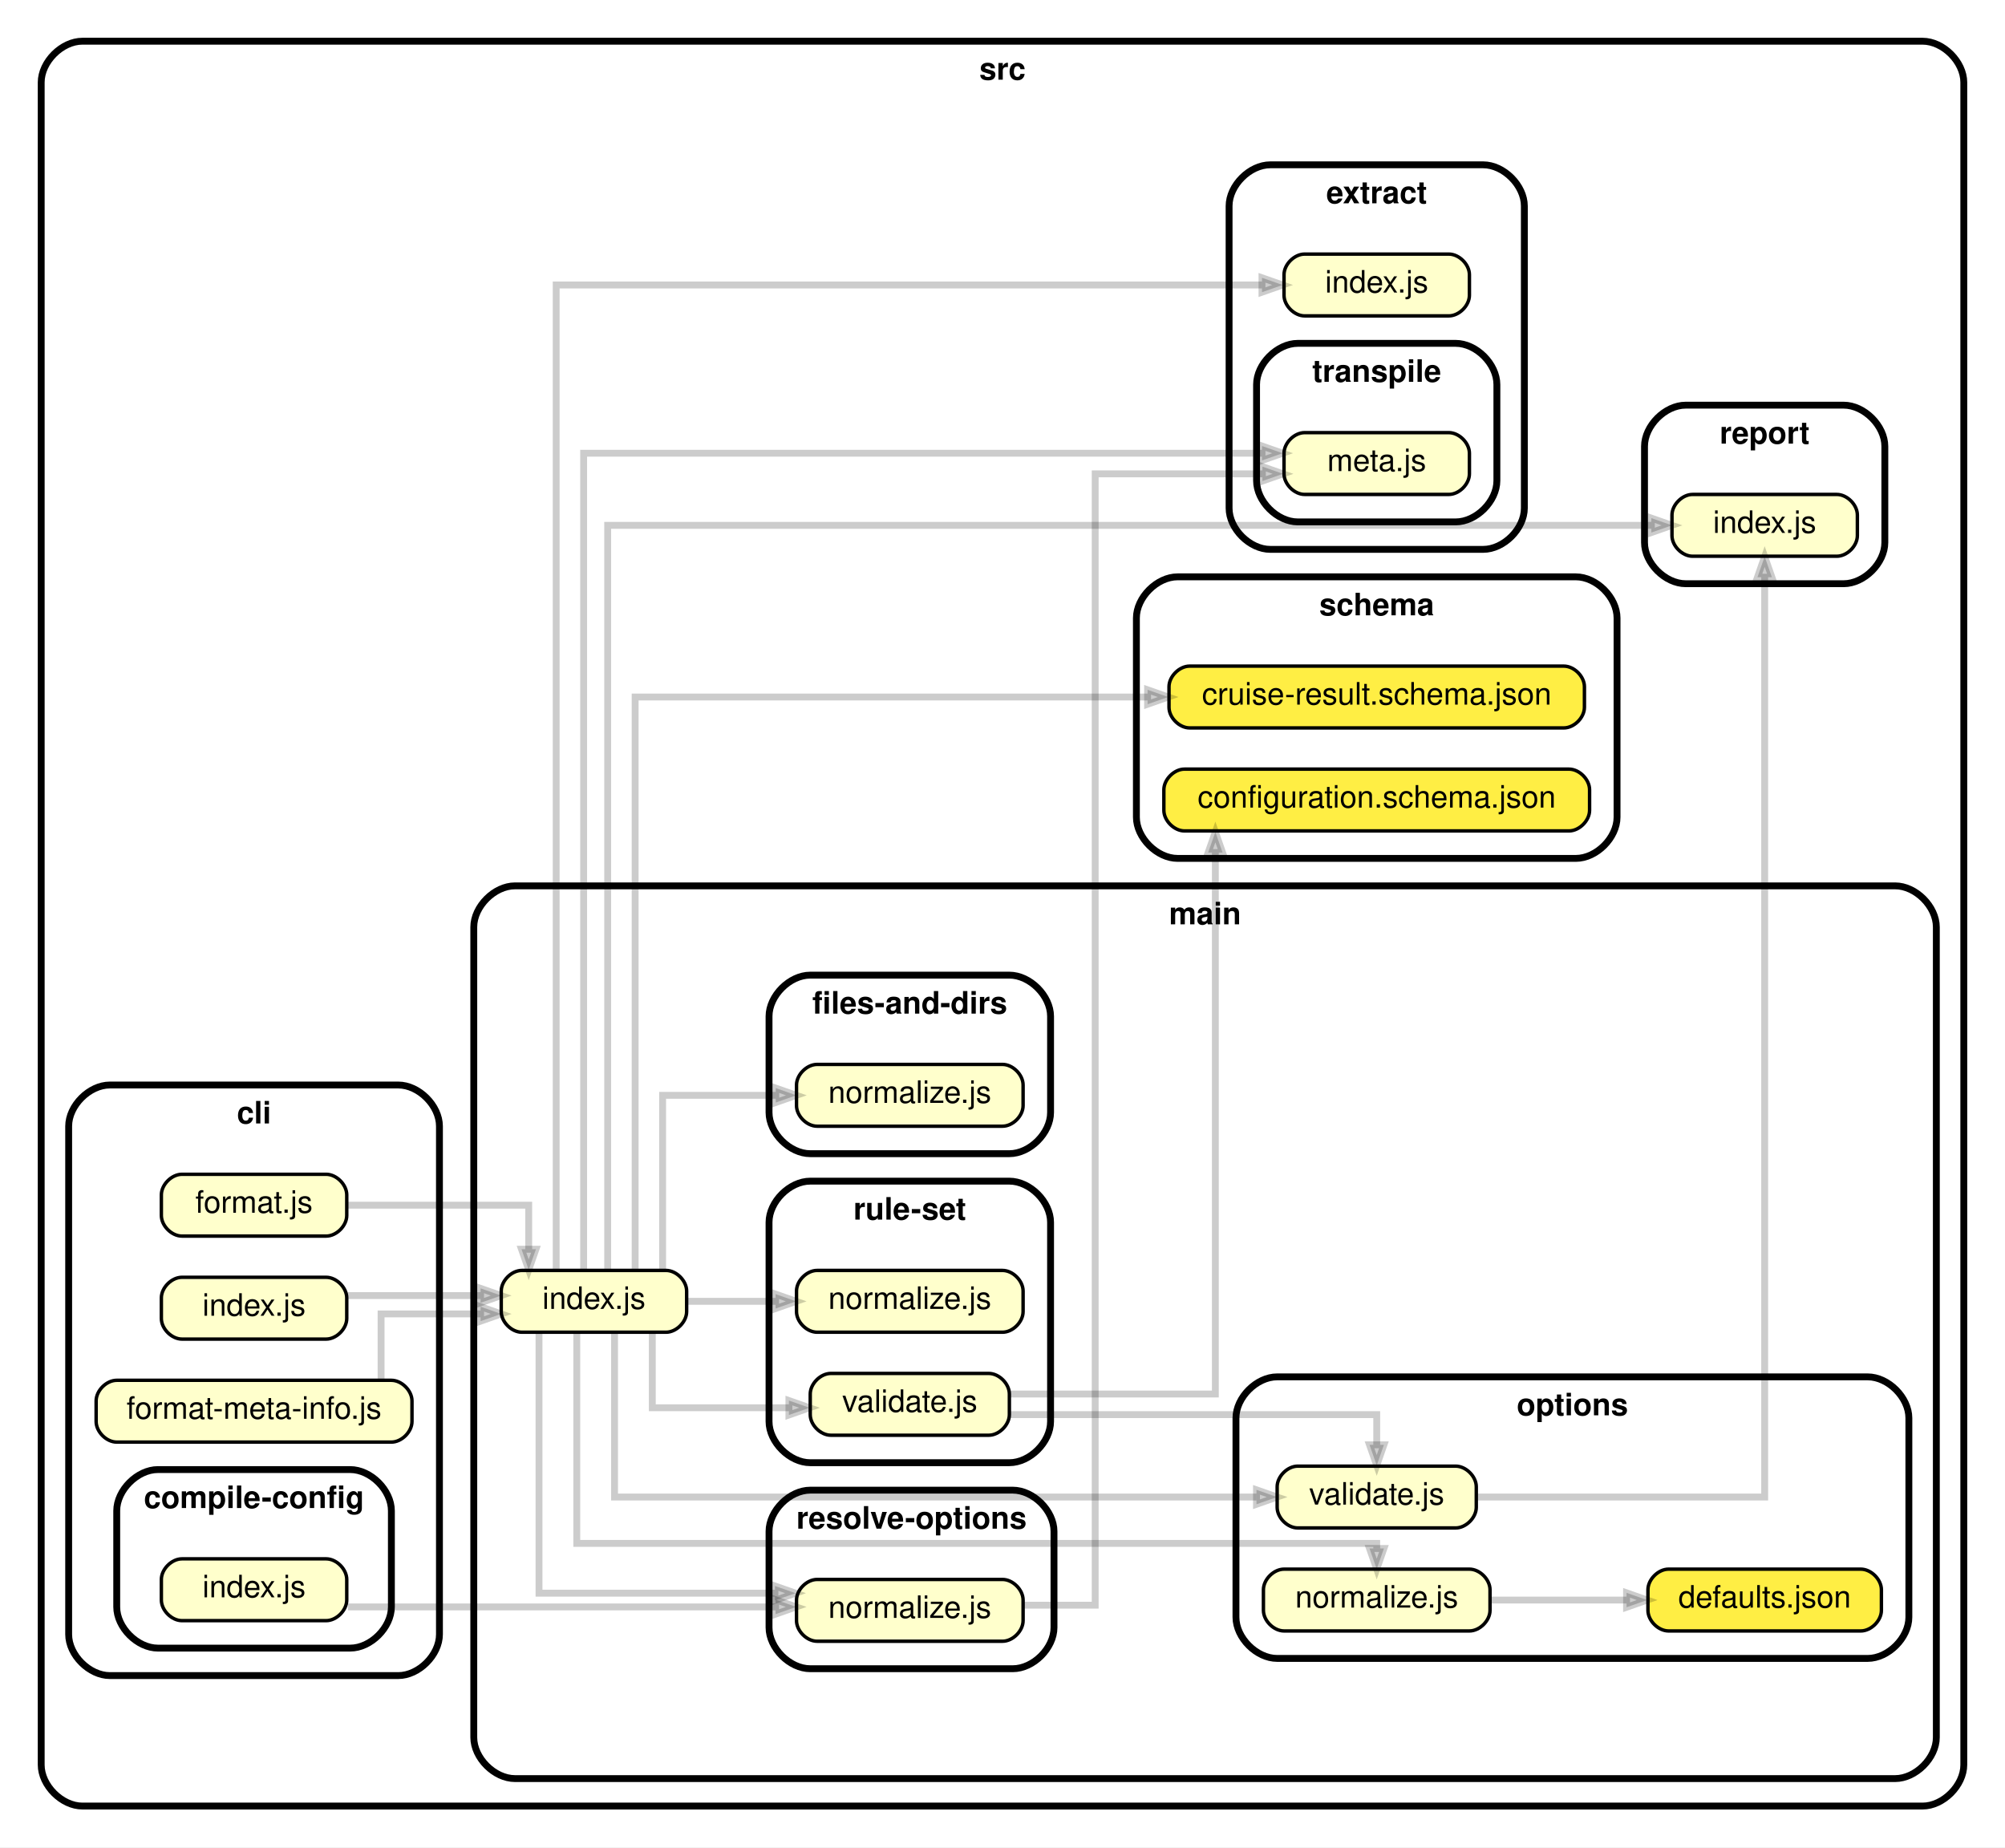
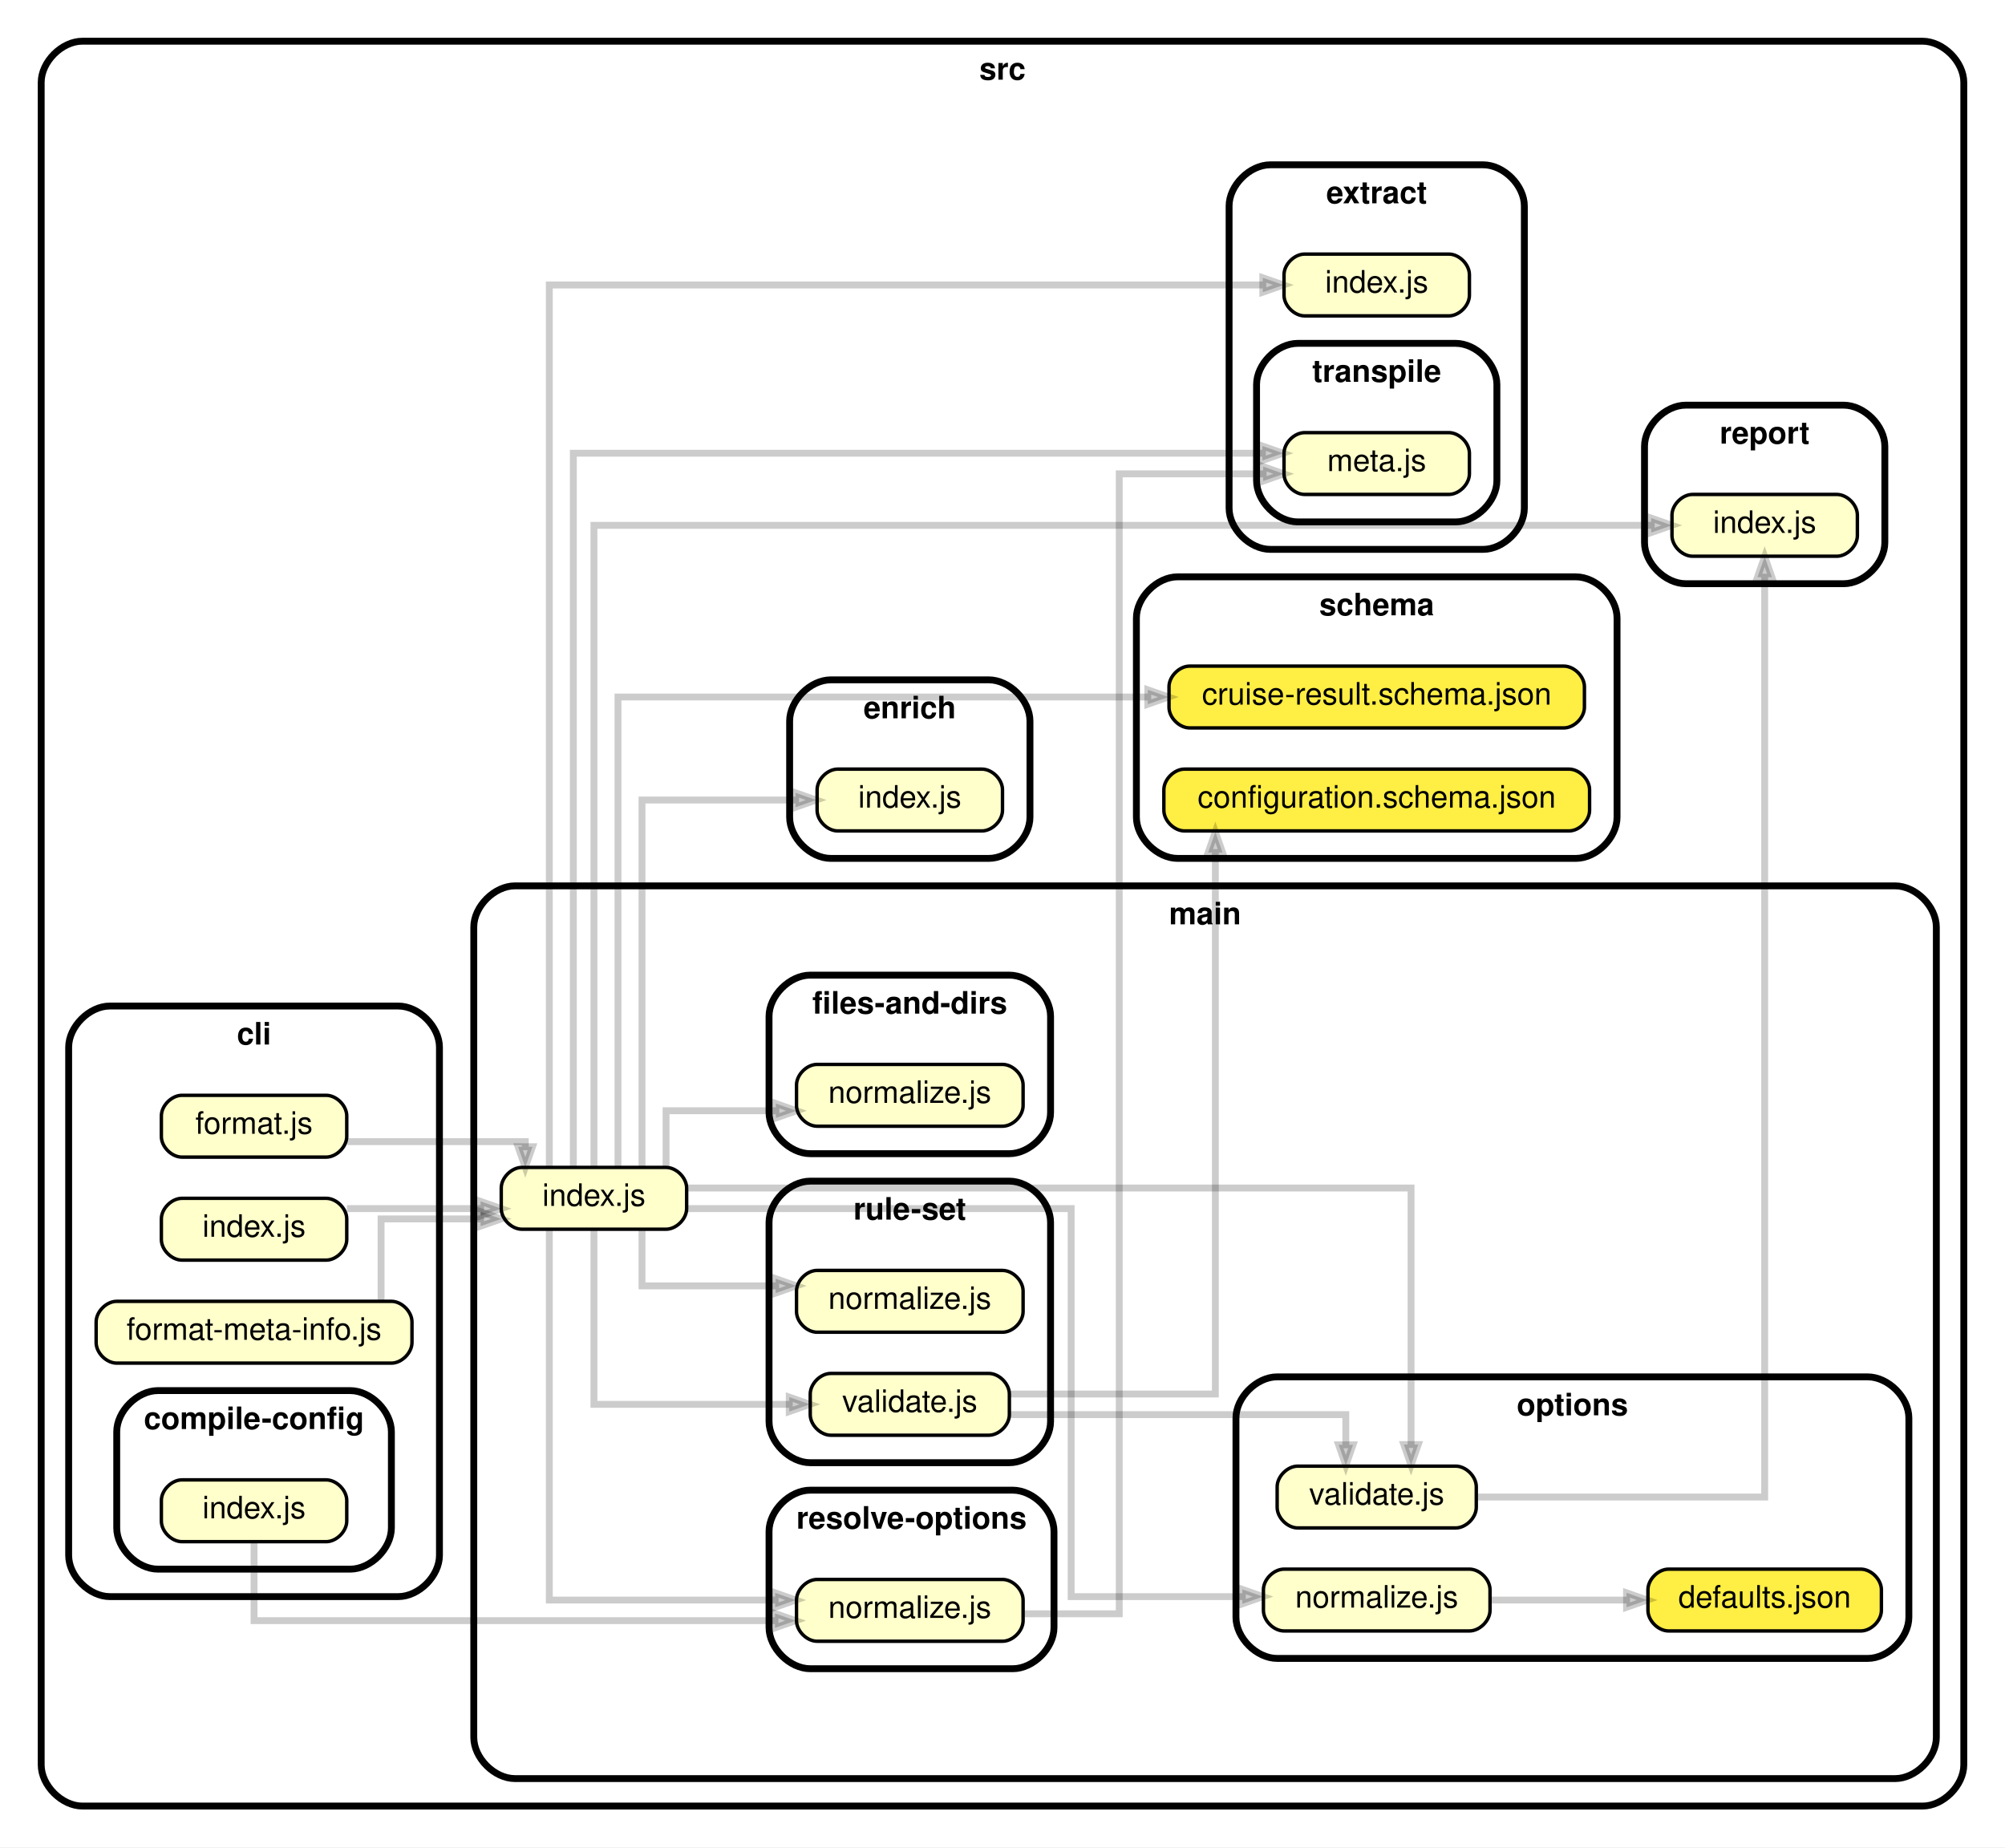
<svg xmlns="http://www.w3.org/2000/svg" xmlns:xlink="http://www.w3.org/1999/xlink" width="584pt" height="538pt" viewBox="0.00 0.00 584.00 538.00">
  <g id="graph0" class="graph" transform="scale(1 1) rotate(0) translate(4 534)">
    <polygon fill="white" stroke="transparent" points="-4,4 -4,-534 580,-534 580,4 -4,4" />
    <g id="clust1" class="cluster">
      <path fill="#ffffff" stroke="black" stroke-width="2" d="M20,-8C20,-8 556,-8 556,-8 562,-8 568,-14 568,-20 568,-20 568,-510 568,-510 568,-516 562,-522 556,-522 556,-522 20,-522 20,-522 14,-522 8,-516 8,-510 8,-510 8,-20 8,-20 8,-14 14,-8 20,-8" />
      <text text-anchor="middle" x="288" y="-510.8" font-family="Helvetica,sans-Serif" font-weight="bold" font-size="9.00">src</text>
    </g>
    <g id="clust2" class="cluster">
-       <path fill="#ffffff" stroke="black" stroke-width="2" d="M28,-46C28,-46 112,-46 112,-46 118,-46 124,-52 124,-58 124,-58 124,-206 124,-206 124,-212 118,-218 112,-218 112,-218 28,-218 28,-218 22,-218 16,-212 16,-206 16,-206 16,-58 16,-58 16,-52 22,-46 28,-46" />
-       <text text-anchor="middle" x="70" y="-206.8" font-family="Helvetica,sans-Serif" font-weight="bold" font-size="9.00">cli</text>
+       <path fill="#ffffff" stroke="black" stroke-width="2" d="M28,-69C28,-69 112,-69 112,-69 118,-69 124,-75 124,-81 124,-81 124,-229 124,-229 124,-235 118,-241 112,-241 112,-241 28,-241 28,-241 22,-241 16,-235 16,-229 16,-229 16,-81 16,-81 16,-75 22,-69 28,-69" />
+       <text text-anchor="middle" x="70" y="-229.8" font-family="Helvetica,sans-Serif" font-weight="bold" font-size="9.00">cli</text>
    </g>
    <g id="clust3" class="cluster">
-       <path fill="#ffffff" stroke="black" stroke-width="2" d="M42,-54C42,-54 98,-54 98,-54 104,-54 110,-60 110,-66 110,-66 110,-94 110,-94 110,-100 104,-106 98,-106 98,-106 42,-106 42,-106 36,-106 30,-100 30,-94 30,-94 30,-66 30,-66 30,-60 36,-54 42,-54" />
-       <text text-anchor="middle" x="70" y="-94.8" font-family="Helvetica,sans-Serif" font-weight="bold" font-size="9.00">compile-config</text>
+       <path fill="#ffffff" stroke="black" stroke-width="2" d="M42,-77C42,-77 98,-77 98,-77 104,-77 110,-83 110,-89 110,-89 110,-117 110,-117 110,-123 104,-129 98,-129 98,-129 42,-129 42,-129 36,-129 30,-123 30,-117 30,-117 30,-89 30,-89 30,-83 36,-77 42,-77" />
+       <text text-anchor="middle" x="70" y="-117.8" font-family="Helvetica,sans-Serif" font-weight="bold" font-size="9.00">compile-config</text>
    </g>
    <g id="clust4" class="cluster">
+       <path fill="#ffffff" stroke="black" stroke-width="2" d="M238,-284C238,-284 284,-284 284,-284 290,-284 296,-290 296,-296 296,-296 296,-324 296,-324 296,-330 290,-336 284,-336 284,-336 238,-336 238,-336 232,-336 226,-330 226,-324 226,-324 226,-296 226,-296 226,-290 232,-284 238,-284" />
+       <text text-anchor="middle" x="261" y="-324.8" font-family="Helvetica,sans-Serif" font-weight="bold" font-size="9.00">enrich</text>
+     </g>
+     <g id="clust5" class="cluster">
      <path fill="#ffffff" stroke="black" stroke-width="2" d="M366,-374C366,-374 428,-374 428,-374 434,-374 440,-380 440,-386 440,-386 440,-474 440,-474 440,-480 434,-486 428,-486 428,-486 366,-486 366,-486 360,-486 354,-480 354,-474 354,-474 354,-386 354,-386 354,-380 360,-374 366,-374" />
      <text text-anchor="middle" x="397" y="-474.8" font-family="Helvetica,sans-Serif" font-weight="bold" font-size="9.00">extract</text>
    </g>
-     <g id="clust5" class="cluster">
+     <g id="clust6" class="cluster">
      <path fill="#ffffff" stroke="black" stroke-width="2" d="M374,-382C374,-382 420,-382 420,-382 426,-382 432,-388 432,-394 432,-394 432,-422 432,-422 432,-428 426,-434 420,-434 420,-434 374,-434 374,-434 368,-434 362,-428 362,-422 362,-422 362,-394 362,-394 362,-388 368,-382 374,-382" />
      <text text-anchor="middle" x="397" y="-422.8" font-family="Helvetica,sans-Serif" font-weight="bold" font-size="9.00">transpile</text>
    </g>
-     <g id="clust6" class="cluster">
+     <g id="clust7" class="cluster">
      <path fill="#ffffff" stroke="black" stroke-width="2" d="M146,-16C146,-16 548,-16 548,-16 554,-16 560,-22 560,-28 560,-28 560,-264 560,-264 560,-270 554,-276 548,-276 548,-276 146,-276 146,-276 140,-276 134,-270 134,-264 134,-264 134,-28 134,-28 134,-22 140,-16 146,-16" />
      <text text-anchor="middle" x="347" y="-264.8" font-family="Helvetica,sans-Serif" font-weight="bold" font-size="9.00">main</text>
    </g>
-     <g id="clust7" class="cluster">
+     <g id="clust8" class="cluster">
      <path fill="#ffffff" stroke="black" stroke-width="2" d="M232,-198C232,-198 290,-198 290,-198 296,-198 302,-204 302,-210 302,-210 302,-238 302,-238 302,-244 296,-250 290,-250 290,-250 232,-250 232,-250 226,-250 220,-244 220,-238 220,-238 220,-210 220,-210 220,-204 226,-198 232,-198" />
      <text text-anchor="middle" x="261" y="-238.8" font-family="Helvetica,sans-Serif" font-weight="bold" font-size="9.00">files-and-dirs</text>
    </g>
-     <g id="clust8" class="cluster">
+     <g id="clust9" class="cluster">
      <path fill="#ffffff" stroke="black" stroke-width="2" d="M368,-51C368,-51 540,-51 540,-51 546,-51 552,-57 552,-63 552,-63 552,-121 552,-121 552,-127 546,-133 540,-133 540,-133 368,-133 368,-133 362,-133 356,-127 356,-121 356,-121 356,-63 356,-63 356,-57 362,-51 368,-51" />
      <text text-anchor="middle" x="454" y="-121.8" font-family="Helvetica,sans-Serif" font-weight="bold" font-size="9.00">options</text>
    </g>
-     <g id="clust9" class="cluster">
+     <g id="clust10" class="cluster">
      <path fill="#ffffff" stroke="black" stroke-width="2" d="M232,-48C232,-48 291,-48 291,-48 297,-48 303,-54 303,-60 303,-60 303,-88 303,-88 303,-94 297,-100 291,-100 291,-100 232,-100 232,-100 226,-100 220,-94 220,-88 220,-88 220,-60 220,-60 220,-54 226,-48 232,-48" />
      <text text-anchor="middle" x="261.5" y="-88.8" font-family="Helvetica,sans-Serif" font-weight="bold" font-size="9.00">resolve-options</text>
    </g>
-     <g id="clust10" class="cluster">
+     <g id="clust11" class="cluster">
      <path fill="#ffffff" stroke="black" stroke-width="2" d="M232,-108C232,-108 290,-108 290,-108 296,-108 302,-114 302,-120 302,-120 302,-178 302,-178 302,-184 296,-190 290,-190 290,-190 232,-190 232,-190 226,-190 220,-184 220,-178 220,-178 220,-120 220,-120 220,-114 226,-108 232,-108" />
      <text text-anchor="middle" x="261" y="-178.8" font-family="Helvetica,sans-Serif" font-weight="bold" font-size="9.00">rule-set</text>
    </g>
-     <g id="clust11" class="cluster">
+     <g id="clust12" class="cluster">
      <path fill="#ffffff" stroke="black" stroke-width="2" d="M487,-364C487,-364 533,-364 533,-364 539,-364 545,-370 545,-376 545,-376 545,-404 545,-404 545,-410 539,-416 533,-416 533,-416 487,-416 487,-416 481,-416 475,-410 475,-404 475,-404 475,-376 475,-376 475,-370 481,-364 487,-364" />
      <text text-anchor="middle" x="510" y="-404.8" font-family="Helvetica,sans-Serif" font-weight="bold" font-size="9.00">report</text>
    </g>
-     <g id="clust12" class="cluster">
+     <g id="clust13" class="cluster">
      <path fill="#ffffff" stroke="black" stroke-width="2" d="M339,-284C339,-284 455,-284 455,-284 461,-284 467,-290 467,-296 467,-296 467,-354 467,-354 467,-360 461,-366 455,-366 455,-366 339,-366 339,-366 333,-366 327,-360 327,-354 327,-354 327,-296 327,-296 327,-290 333,-284 339,-284" />
      <text text-anchor="middle" x="397" y="-354.8" font-family="Helvetica,sans-Serif" font-weight="bold" font-size="9.00">schema</text>
    </g>
    <g id="node1" class="node">
      <g id="a_node1">
        <a xlink:href="src/cli/compile-config/index.js" xlink:title="index.js">
-           <path fill="#ffffcc" stroke="black" d="M91,-80C91,-80 49,-80 49,-80 46,-80 43,-77 43,-74 43,-74 43,-68 43,-68 43,-65 46,-62 49,-62 49,-62 91,-62 91,-62 94,-62 97,-65 97,-68 97,-68 97,-74 97,-74 97,-77 94,-80 91,-80" />
-           <text text-anchor="middle" x="70" y="-68.8" font-family="Helvetica,sans-Serif" font-size="9.00">index.js</text>
+           <path fill="#ffffcc" stroke="black" d="M91,-103C91,-103 49,-103 49,-103 46,-103 43,-100 43,-97 43,-97 43,-91 43,-91 43,-88 46,-85 49,-85 49,-85 91,-85 91,-85 94,-85 97,-88 97,-91 97,-91 97,-97 97,-97 97,-100 94,-103 91,-103" />
+           <text text-anchor="middle" x="70" y="-91.8" font-family="Helvetica,sans-Serif" font-size="9.00">index.js</text>
        </a>
      </g>
    </g>
    <g id="node2" class="node">
      <g id="a_node2">
        <a xlink:href="src/main/resolve-options/normalize.js" xlink:title="normalize.js">
          <path fill="#ffffcc" stroke="black" d="M288,-74C288,-74 234,-74 234,-74 231,-74 228,-71 228,-68 228,-68 228,-62 228,-62 228,-59 231,-56 234,-56 234,-56 288,-56 288,-56 291,-56 294,-59 294,-62 294,-62 294,-68 294,-68 294,-71 291,-74 288,-74" />
          <text text-anchor="middle" x="261" y="-62.8" font-family="Helvetica,sans-Serif" font-size="9.00">normalize.js</text>
        </a>
      </g>
    </g>
    <g id="edge1" class="edge">
-       <path fill="none" stroke="#000000" stroke-width="2" stroke-opacity="0.2" d="M97.37,-66C97.37,-66 221.91,-66 221.91,-66" />
-       <polygon fill="#000000" fill-opacity="0.2" stroke="#000000" stroke-width="2" stroke-opacity="0.2" points="221.91,-68.1 227.91,-66 221.91,-63.9 221.91,-68.1" />
-     </g>
-     <g id="node8" class="node">
-       <g id="a_node8">
+       <path fill="none" stroke="#000000" stroke-width="2" stroke-opacity="0.2" d="M70,-84.92C70,-75.46 70,-62 70,-62 70,-62 221.73,-62 221.73,-62" />
+       <polygon fill="#000000" fill-opacity="0.2" stroke="#000000" stroke-width="2" stroke-opacity="0.2" points="221.73,-64.1 227.73,-62 221.73,-59.9 221.73,-64.1" />
+     </g>
+     <g id="node9" class="node">
+       <g id="a_node9">
        <a xlink:href="src/extract/transpile/meta.js" xlink:title="meta.js">
          <path fill="#ffffcc" stroke="black" d="M418,-408C418,-408 376,-408 376,-408 373,-408 370,-405 370,-402 370,-402 370,-396 370,-396 370,-393 373,-390 376,-390 376,-390 418,-390 418,-390 421,-390 424,-393 424,-396 424,-396 424,-402 424,-402 424,-405 421,-408 418,-408" />
          <text text-anchor="middle" x="397" y="-396.8" font-family="Helvetica,sans-Serif" font-size="9.00">meta.js</text>
        </a>
      </g>
    </g>
-     <g id="edge17" class="edge">
-       <path fill="none" stroke="#000000" stroke-width="2" stroke-opacity="0.2" d="M294.28,-66.5C305.39,-66.5 315,-66.5 315,-66.5 315,-66.5 315,-396 315,-396 315,-396 363.7,-396 363.7,-396" />
-       <polygon fill="#000000" fill-opacity="0.2" stroke="#000000" stroke-width="2" stroke-opacity="0.2" points="363.7,-398.1 369.7,-396 363.7,-393.9 363.7,-398.1" />
+     <g id="edge18" class="edge">
+       <path fill="none" stroke="#000000" stroke-width="2" stroke-opacity="0.2" d="M294.36,-64C308.6,-64 322,-64 322,-64 322,-64 322,-396 322,-396 322,-396 363.92,-396 363.92,-396" />
+       <polygon fill="#000000" fill-opacity="0.2" stroke="#000000" stroke-width="2" stroke-opacity="0.2" points="363.92,-398.1 369.92,-396 363.92,-393.9 363.92,-398.1" />
    </g>
    <g id="node3" class="node">
      <g id="a_node3">
        <a xlink:href="src/cli/format-meta-info.js" xlink:title="format-meta-info.js">
-           <path fill="#ffffcc" stroke="black" d="M110,-132C110,-132 30,-132 30,-132 27,-132 24,-129 24,-126 24,-126 24,-120 24,-120 24,-117 27,-114 30,-114 30,-114 110,-114 110,-114 113,-114 116,-117 116,-120 116,-120 116,-126 116,-126 116,-129 113,-132 110,-132" />
-           <text text-anchor="middle" x="70" y="-120.8" font-family="Helvetica,sans-Serif" font-size="9.00">format-meta-info.js</text>
+           <path fill="#ffffcc" stroke="black" d="M110,-155C110,-155 30,-155 30,-155 27,-155 24,-152 24,-149 24,-149 24,-143 24,-143 24,-140 27,-137 30,-137 30,-137 110,-137 110,-137 113,-137 116,-140 116,-143 116,-143 116,-149 116,-149 116,-152 113,-155 110,-155" />
+           <text text-anchor="middle" x="70" y="-143.8" font-family="Helvetica,sans-Serif" font-size="9.00">format-meta-info.js</text>
        </a>
      </g>
    </g>
    <g id="node4" class="node">
      <g id="a_node4">
        <a xlink:href="src/main/index.js" xlink:title="index.js">
-           <path fill="#ffffcc" stroke="black" d="M190,-164C190,-164 148,-164 148,-164 145,-164 142,-161 142,-158 142,-158 142,-152 142,-152 142,-149 145,-146 148,-146 148,-146 190,-146 190,-146 193,-146 196,-149 196,-152 196,-152 196,-158 196,-158 196,-161 193,-164 190,-164" />
-           <text text-anchor="middle" x="169" y="-152.8" font-family="Helvetica,sans-Serif" font-size="9.00">index.js</text>
+           <path fill="#ffffcc" stroke="black" d="M190,-194C190,-194 148,-194 148,-194 145,-194 142,-191 142,-188 142,-188 142,-182 142,-182 142,-179 145,-176 148,-176 148,-176 190,-176 190,-176 193,-176 196,-179 196,-182 196,-182 196,-188 196,-188 196,-191 193,-194 190,-194" />
+           <text text-anchor="middle" x="169" y="-182.8" font-family="Helvetica,sans-Serif" font-size="9.00">index.js</text>
        </a>
      </g>
    </g>
    <g id="edge2" class="edge">
-       <path fill="none" stroke="#000000" stroke-width="2" stroke-opacity="0.2" d="M107,-132.28C107,-140.54 107,-151.33 107,-151.33 107,-151.33 135.99,-151.33 135.99,-151.33" />
-       <polygon fill="#000000" fill-opacity="0.2" stroke="#000000" stroke-width="2" stroke-opacity="0.2" points="135.99,-153.43 141.99,-151.33 135.99,-149.23 135.99,-153.43" />
-     </g>
-     <g id="edge12" class="edge">
-       <path fill="none" stroke="#000000" stroke-width="2" stroke-opacity="0.2" d="M153,-145.9C153,-123.98 153,-70 153,-70 153,-70 221.72,-70 221.72,-70" />
-       <polygon fill="#000000" fill-opacity="0.2" stroke="#000000" stroke-width="2" stroke-opacity="0.2" points="221.72,-72.1 227.72,-70 221.72,-67.9 221.72,-72.1" />
+       <path fill="none" stroke="#000000" stroke-width="2" stroke-opacity="0.2" d="M107,-155.02C107,-164.79 107,-179 107,-179 107,-179 135.99,-179 135.99,-179" />
+       <polygon fill="#000000" fill-opacity="0.2" stroke="#000000" stroke-width="2" stroke-opacity="0.2" points="135.99,-181.1 141.99,-179 135.99,-176.9 135.99,-181.1" />
+     </g>
+     <g id="edge13" class="edge">
+       <path fill="none" stroke="#000000" stroke-width="2" stroke-opacity="0.2" d="M156,-175.82C156,-148.24 156,-68 156,-68 156,-68 221.78,-68 221.78,-68" />
+       <polygon fill="#000000" fill-opacity="0.2" stroke="#000000" stroke-width="2" stroke-opacity="0.2" points="221.78,-70.1 227.78,-68 221.78,-65.9 221.78,-70.1" />
    </g>
    <g id="node7" class="node">
      <g id="a_node7">
+         <a xlink:href="src/enrich/index.js" xlink:title="index.js">
+           <path fill="#ffffcc" stroke="black" d="M282,-310C282,-310 240,-310 240,-310 237,-310 234,-307 234,-304 234,-304 234,-298 234,-298 234,-295 237,-292 240,-292 240,-292 282,-292 282,-292 285,-292 288,-295 288,-298 288,-298 288,-304 288,-304 288,-307 285,-310 282,-310" />
+           <text text-anchor="middle" x="261" y="-298.8" font-family="Helvetica,sans-Serif" font-size="9.00">index.js</text>
+         </a>
+       </g>
+     </g>
+     <g id="edge5" class="edge">
+       <path fill="none" stroke="#000000" stroke-width="2" stroke-opacity="0.2" d="M183,-194.1C183,-221.45 183,-301 183,-301 183,-301 227.72,-301 227.72,-301" />
+       <polygon fill="#000000" fill-opacity="0.2" stroke="#000000" stroke-width="2" stroke-opacity="0.2" points="227.72,-303.1 233.72,-301 227.72,-298.9 227.72,-303.1" />
+     </g>
+     <g id="node8" class="node">
+       <g id="a_node8">
        <a xlink:href="src/extract/index.js" xlink:title="index.js">
          <path fill="#ffffcc" stroke="black" d="M418,-460C418,-460 376,-460 376,-460 373,-460 370,-457 370,-454 370,-454 370,-448 370,-448 370,-445 373,-442 376,-442 376,-442 418,-442 418,-442 421,-442 424,-445 424,-448 424,-448 424,-454 424,-454 424,-457 421,-460 418,-460" />
          <text text-anchor="middle" x="397" y="-448.8" font-family="Helvetica,sans-Serif" font-size="9.00">index.js</text>
        </a>
      </g>
    </g>
-     <g id="edge5" class="edge">
-       <path fill="none" stroke="#000000" stroke-width="2" stroke-opacity="0.2" d="M158,-164.18C158,-214.14 158,-451 158,-451 158,-451 363.58,-451 363.58,-451" />
-       <polygon fill="#000000" fill-opacity="0.2" stroke="#000000" stroke-width="2" stroke-opacity="0.2" points="363.58,-453.1 369.58,-451 363.58,-448.9 363.58,-453.1" />
-     </g>
    <g id="edge6" class="edge">
-       <path fill="none" stroke="#000000" stroke-width="2" stroke-opacity="0.2" d="M166,-164.08C166,-208.65 166,-402 166,-402 166,-402 363.59,-402 363.59,-402" />
-       <polygon fill="#000000" fill-opacity="0.2" stroke="#000000" stroke-width="2" stroke-opacity="0.2" points="363.59,-404.1 369.59,-402 363.59,-399.9 363.59,-404.1" />
-     </g>
-     <g id="node9" class="node">
-       <g id="a_node9">
+       <path fill="none" stroke="#000000" stroke-width="2" stroke-opacity="0.2" d="M156,-194.16C156,-240.93 156,-451 156,-451 156,-451 363.82,-451 363.82,-451" />
+       <polygon fill="#000000" fill-opacity="0.2" stroke="#000000" stroke-width="2" stroke-opacity="0.2" points="363.82,-453.1 369.82,-451 363.82,-448.9 363.82,-453.1" />
+     </g>
+     <g id="edge7" class="edge">
+       <path fill="none" stroke="#000000" stroke-width="2" stroke-opacity="0.2" d="M163,-194.05C163,-235.12 163,-402 163,-402 163,-402 363.7,-402 363.7,-402" />
+       <polygon fill="#000000" fill-opacity="0.2" stroke="#000000" stroke-width="2" stroke-opacity="0.2" points="363.7,-404.1 369.7,-402 363.7,-399.9 363.7,-404.1" />
+     </g>
+     <g id="node10" class="node">
+       <g id="a_node10">
        <a xlink:href="src/main/files-and-dirs/normalize.js" xlink:title="normalize.js">
          <path fill="#ffffcc" stroke="black" d="M288,-224C288,-224 234,-224 234,-224 231,-224 228,-221 228,-218 228,-218 228,-212 228,-212 228,-209 231,-206 234,-206 234,-206 288,-206 288,-206 291,-206 294,-209 294,-212 294,-212 294,-218 294,-218 294,-221 291,-224 288,-224" />
          <text text-anchor="middle" x="261" y="-212.8" font-family="Helvetica,sans-Serif" font-size="9.00">normalize.js</text>
        </a>
      </g>
    </g>
-     <g id="edge9" class="edge">
-       <path fill="none" stroke="#000000" stroke-width="2" stroke-opacity="0.2" d="M189,-164.11C189,-180.9 189,-215 189,-215 189,-215 221.95,-215 221.95,-215" />
-       <polygon fill="#000000" fill-opacity="0.2" stroke="#000000" stroke-width="2" stroke-opacity="0.2" points="221.95,-217.1 227.95,-215 221.95,-212.9 221.95,-217.1" />
-     </g>
-     <g id="node10" class="node">
-       <g id="a_node10">
+     <g id="edge10" class="edge">
+       <path fill="none" stroke="#000000" stroke-width="2" stroke-opacity="0.2" d="M190,-194.21C190,-201.51 190,-210.5 190,-210.5 190,-210.5 221.99,-210.5 221.99,-210.5" />
+       <polygon fill="#000000" fill-opacity="0.2" stroke="#000000" stroke-width="2" stroke-opacity="0.2" points="221.99,-212.6 227.99,-210.5 221.99,-208.4 221.99,-212.6" />
+     </g>
+     <g id="node11" class="node">
+       <g id="a_node11">
        <a xlink:href="src/report/index.js" xlink:title="index.js">
          <path fill="#ffffcc" stroke="black" d="M531,-390C531,-390 489,-390 489,-390 486,-390 483,-387 483,-384 483,-384 483,-378 483,-378 483,-375 486,-372 489,-372 489,-372 531,-372 531,-372 534,-372 537,-375 537,-378 537,-378 537,-384 537,-384 537,-387 534,-390 531,-390" />
          <text text-anchor="middle" x="510" y="-378.8" font-family="Helvetica,sans-Serif" font-size="9.00">index.js</text>
        </a>
      </g>
    </g>
-     <g id="edge7" class="edge">
-       <path fill="none" stroke="#000000" stroke-width="2" stroke-opacity="0.2" d="M173,-164.14C173,-206.42 173,-381 173,-381 173,-381 476.99,-381 476.99,-381" />
-       <polygon fill="#000000" fill-opacity="0.2" stroke="#000000" stroke-width="2" stroke-opacity="0.2" points="476.99,-383.1 482.99,-381 476.99,-378.9 476.99,-383.1" />
-     </g>
-     <g id="node11" class="node">
-       <g id="a_node11">
+     <g id="edge8" class="edge">
+       <path fill="none" stroke="#000000" stroke-width="2" stroke-opacity="0.2" d="M169,-194.19C169,-232.94 169,-381 169,-381 169,-381 476.96,-381 476.96,-381" />
+       <polygon fill="#000000" fill-opacity="0.2" stroke="#000000" stroke-width="2" stroke-opacity="0.2" points="476.96,-383.1 482.96,-381 476.96,-378.9 476.96,-383.1" />
+     </g>
+     <g id="node12" class="node">
+       <g id="a_node12">
        <a xlink:href="src/schema/cruise-result.schema.json" xlink:title="cruise-result.schema.json">
          <path fill="#ffee44" stroke="black" d="M451.5,-340C451.5,-340 342.5,-340 342.5,-340 339.5,-340 336.5,-337 336.5,-334 336.5,-334 336.5,-328 336.5,-328 336.5,-325 339.5,-322 342.5,-322 342.5,-322 451.5,-322 451.5,-322 454.5,-322 457.5,-325 457.5,-328 457.5,-328 457.5,-334 457.5,-334 457.5,-337 454.5,-340 451.5,-340" />
          <text text-anchor="middle" x="397" y="-328.8" font-family="Helvetica,sans-Serif" font-size="9.00">cruise-result.schema.json</text>
        </a>
      </g>
    </g>
-     <g id="edge8" class="edge">
-       <path fill="none" stroke="#000000" stroke-width="2" stroke-opacity="0.2" d="M181,-164.46C181,-201.02 181,-331 181,-331 181,-331 330.26,-331 330.26,-331" />
-       <polygon fill="#000000" fill-opacity="0.2" stroke="#000000" stroke-width="2" stroke-opacity="0.2" points="330.26,-333.1 336.26,-331 330.26,-328.9 330.26,-333.1" />
-     </g>
-     <g id="node12" class="node">
-       <g id="a_node12">
+     <g id="edge9" class="edge">
+       <path fill="none" stroke="#000000" stroke-width="2" stroke-opacity="0.2" d="M176,-194.13C176,-226.1 176,-331 176,-331 176,-331 330.32,-331 330.32,-331" />
+       <polygon fill="#000000" fill-opacity="0.2" stroke="#000000" stroke-width="2" stroke-opacity="0.2" points="330.32,-333.1 336.32,-331 330.32,-328.9 330.32,-333.1" />
+     </g>
+     <g id="node13" class="node">
+       <g id="a_node13">
        <a xlink:href="src/main/options/normalize.js" xlink:title="normalize.js">
          <path fill="#ffffcc" stroke="black" d="M424,-77C424,-77 370,-77 370,-77 367,-77 364,-74 364,-71 364,-71 364,-65 364,-65 364,-62 367,-59 370,-59 370,-59 424,-59 424,-59 427,-59 430,-62 430,-65 430,-65 430,-71 430,-71 430,-74 427,-77 424,-77" />
          <text text-anchor="middle" x="397" y="-65.8" font-family="Helvetica,sans-Serif" font-size="9.00">normalize.js</text>
        </a>
      </g>
    </g>
-     <g id="edge10" class="edge">
-       <path fill="none" stroke="#000000" stroke-width="2" stroke-opacity="0.2" d="M164,-145.78C164,-126.67 164,-84.5 164,-84.5 164,-84.5 397,-84.5 397,-84.5 397,-84.5 397,-83.02 397,-83.02" />
-       <polygon fill="#000000" fill-opacity="0.2" stroke="#000000" stroke-width="2" stroke-opacity="0.2" points="399.1,-83.02 397,-77.02 394.9,-83.02 399.1,-83.02" />
-     </g>
-     <g id="node13" class="node">
-       <g id="a_node13">
+     <g id="edge11" class="edge">
+       <path fill="none" stroke="#000000" stroke-width="2" stroke-opacity="0.2" d="M196.13,-182C236.58,-182 308,-182 308,-182 308,-182 308,-69 308,-69 308,-69 357.86,-69 357.86,-69" />
+       <polygon fill="#000000" fill-opacity="0.2" stroke="#000000" stroke-width="2" stroke-opacity="0.2" points="357.86,-71.1 363.86,-69 357.86,-66.9 357.86,-71.1" />
+     </g>
+     <g id="node14" class="node">
+       <g id="a_node14">
        <a xlink:href="src/main/options/validate.js" xlink:title="validate.js">
          <path fill="#ffffcc" stroke="black" d="M420,-107C420,-107 374,-107 374,-107 371,-107 368,-104 368,-101 368,-101 368,-95 368,-95 368,-92 371,-89 374,-89 374,-89 420,-89 420,-89 423,-89 426,-92 426,-95 426,-95 426,-101 426,-101 426,-104 423,-107 420,-107" />
          <text text-anchor="middle" x="397" y="-95.8" font-family="Helvetica,sans-Serif" font-size="9.00">validate.js</text>
        </a>
      </g>
    </g>
-     <g id="edge11" class="edge">
-       <path fill="none" stroke="#000000" stroke-width="2" stroke-opacity="0.2" d="M175,-145.84C175,-129.73 175,-98 175,-98 175,-98 361.98,-98 361.98,-98" />
-       <polygon fill="#000000" fill-opacity="0.2" stroke="#000000" stroke-width="2" stroke-opacity="0.2" points="361.98,-100.1 367.98,-98 361.98,-95.9 361.98,-100.1" />
-     </g>
-     <g id="node14" class="node">
-       <g id="a_node14">
+     <g id="edge12" class="edge">
+       <path fill="none" stroke="#000000" stroke-width="2" stroke-opacity="0.2" d="M196.3,-188C258.82,-188 407,-188 407,-188 407,-188 407,-113.29 407,-113.29" />
+       <polygon fill="#000000" fill-opacity="0.2" stroke="#000000" stroke-width="2" stroke-opacity="0.2" points="409.1,-113.29 407,-107.29 404.9,-113.29 409.1,-113.29" />
+     </g>
+     <g id="node15" class="node">
+       <g id="a_node15">
        <a xlink:href="src/main/rule-set/normalize.js" xlink:title="normalize.js">
          <path fill="#ffffcc" stroke="black" d="M288,-164C288,-164 234,-164 234,-164 231,-164 228,-161 228,-158 228,-158 228,-152 228,-152 228,-149 231,-146 234,-146 234,-146 288,-146 288,-146 291,-146 294,-149 294,-152 294,-152 294,-158 294,-158 294,-161 291,-164 288,-164" />
          <text text-anchor="middle" x="261" y="-152.8" font-family="Helvetica,sans-Serif" font-size="9.00">normalize.js</text>
        </a>
      </g>
    </g>
-     <g id="edge13" class="edge">
-       <path fill="none" stroke="#000000" stroke-width="2" stroke-opacity="0.2" d="M196.11,-155C196.11,-155 221.9,-155 221.9,-155" />
-       <polygon fill="#000000" fill-opacity="0.2" stroke="#000000" stroke-width="2" stroke-opacity="0.2" points="221.9,-157.1 227.9,-155 221.9,-152.9 221.9,-157.1" />
-     </g>
-     <g id="node15" class="node">
-       <g id="a_node15">
+     <g id="edge14" class="edge">
+       <path fill="none" stroke="#000000" stroke-width="2" stroke-opacity="0.2" d="M183,-175.79C183,-168.49 183,-159.5 183,-159.5 183,-159.5 221.92,-159.5 221.92,-159.5" />
+       <polygon fill="#000000" fill-opacity="0.2" stroke="#000000" stroke-width="2" stroke-opacity="0.2" points="221.92,-161.6 227.92,-159.5 221.92,-157.4 221.92,-161.6" />
+     </g>
+     <g id="node16" class="node">
+       <g id="a_node16">
        <a xlink:href="src/main/rule-set/validate.js" xlink:title="validate.js">
          <path fill="#ffffcc" stroke="black" d="M284,-134C284,-134 238,-134 238,-134 235,-134 232,-131 232,-128 232,-128 232,-122 232,-122 232,-119 235,-116 238,-116 238,-116 284,-116 284,-116 287,-116 290,-119 290,-122 290,-122 290,-128 290,-128 290,-131 287,-134 284,-134" />
          <text text-anchor="middle" x="261" y="-122.8" font-family="Helvetica,sans-Serif" font-size="9.00">validate.js</text>
        </a>
      </g>
    </g>
-     <g id="edge14" class="edge">
-       <path fill="none" stroke="#000000" stroke-width="2" stroke-opacity="0.2" d="M186,-145.87C186,-136.72 186,-124 186,-124 186,-124 225.79,-124 225.79,-124" />
-       <polygon fill="#000000" fill-opacity="0.2" stroke="#000000" stroke-width="2" stroke-opacity="0.2" points="225.79,-126.1 231.79,-124 225.79,-121.9 225.79,-126.1" />
+     <g id="edge15" class="edge">
+       <path fill="none" stroke="#000000" stroke-width="2" stroke-opacity="0.2" d="M169,-175.89C169,-159.1 169,-125 169,-125 169,-125 225.89,-125 225.89,-125" />
+       <polygon fill="#000000" fill-opacity="0.2" stroke="#000000" stroke-width="2" stroke-opacity="0.2" points="225.89,-127.1 231.89,-125 225.89,-122.9 225.89,-127.1" />
    </g>
    <g id="node5" class="node">
      <g id="a_node5">
        <a xlink:href="src/cli/format.js" xlink:title="format.js">
-           <path fill="#ffffcc" stroke="black" d="M91,-192C91,-192 49,-192 49,-192 46,-192 43,-189 43,-186 43,-186 43,-180 43,-180 43,-177 46,-174 49,-174 49,-174 91,-174 91,-174 94,-174 97,-177 97,-180 97,-180 97,-186 97,-186 97,-189 94,-192 91,-192" />
-           <text text-anchor="middle" x="70" y="-180.8" font-family="Helvetica,sans-Serif" font-size="9.00">format.js</text>
+           <path fill="#ffffcc" stroke="black" d="M91,-215C91,-215 49,-215 49,-215 46,-215 43,-212 43,-209 43,-209 43,-203 43,-203 43,-200 46,-197 49,-197 49,-197 91,-197 91,-197 94,-197 97,-200 97,-203 97,-203 97,-209 97,-209 97,-212 94,-215 91,-215" />
+           <text text-anchor="middle" x="70" y="-203.8" font-family="Helvetica,sans-Serif" font-size="9.00">format.js</text>
        </a>
      </g>
    </g>
    <g id="edge3" class="edge">
-       <path fill="none" stroke="#000000" stroke-width="2" stroke-opacity="0.2" d="M97.08,-183C120.29,-183 150,-183 150,-183 150,-183 150,-170.17 150,-170.17" />
-       <polygon fill="#000000" fill-opacity="0.2" stroke="#000000" stroke-width="2" stroke-opacity="0.2" points="152.1,-170.17 150,-164.17 147.9,-170.17 152.1,-170.17" />
+       <path fill="none" stroke="#000000" stroke-width="2" stroke-opacity="0.2" d="M97.19,-201.5C120.04,-201.5 149,-201.5 149,-201.5 149,-201.5 149,-200.02 149,-200.02" />
+       <polygon fill="#000000" fill-opacity="0.2" stroke="#000000" stroke-width="2" stroke-opacity="0.2" points="151.1,-200.02 149,-194.02 146.9,-200.02 151.1,-200.02" />
    </g>
    <g id="node6" class="node">
      <g id="a_node6">
        <a xlink:href="src/cli/index.js" xlink:title="index.js">
-           <path fill="#ffffcc" stroke="black" d="M91,-162C91,-162 49,-162 49,-162 46,-162 43,-159 43,-156 43,-156 43,-150 43,-150 43,-147 46,-144 49,-144 49,-144 91,-144 91,-144 94,-144 97,-147 97,-150 97,-150 97,-156 97,-156 97,-159 94,-162 91,-162" />
-           <text text-anchor="middle" x="70" y="-150.8" font-family="Helvetica,sans-Serif" font-size="9.00">index.js</text>
+           <path fill="#ffffcc" stroke="black" d="M91,-185C91,-185 49,-185 49,-185 46,-185 43,-182 43,-179 43,-179 43,-173 43,-173 43,-170 46,-167 49,-167 49,-167 91,-167 91,-167 94,-167 97,-170 97,-173 97,-173 97,-179 97,-179 97,-182 94,-185 91,-185" />
+           <text text-anchor="middle" x="70" y="-173.8" font-family="Helvetica,sans-Serif" font-size="9.00">index.js</text>
        </a>
      </g>
    </g>
    <g id="edge4" class="edge">
-       <path fill="none" stroke="#000000" stroke-width="2" stroke-opacity="0.2" d="M97.05,-156.67C97.05,-156.67 135.98,-156.67 135.98,-156.67" />
-       <polygon fill="#000000" fill-opacity="0.2" stroke="#000000" stroke-width="2" stroke-opacity="0.2" points="135.98,-158.77 141.98,-156.67 135.98,-154.57 135.98,-158.77" />
-     </g>
-     <g id="node16" class="node">
-       <g id="a_node16">
+       <path fill="none" stroke="#000000" stroke-width="2" stroke-opacity="0.2" d="M97.05,-182C97.05,-182 135.98,-182 135.98,-182" />
+       <polygon fill="#000000" fill-opacity="0.2" stroke="#000000" stroke-width="2" stroke-opacity="0.2" points="135.98,-184.1 141.98,-182 135.98,-179.9 135.98,-184.1" />
+     </g>
+     <g id="node17" class="node">
+       <g id="a_node17">
        <a xlink:href="src/main/options/defaults.json" xlink:title="defaults.json">
          <path fill="#ffee44" stroke="black" d="M538,-77C538,-77 482,-77 482,-77 479,-77 476,-74 476,-71 476,-71 476,-65 476,-65 476,-62 479,-59 482,-59 482,-59 538,-59 538,-59 541,-59 544,-62 544,-65 544,-65 544,-71 544,-71 544,-74 541,-77 538,-77" />
          <text text-anchor="middle" x="510" y="-65.8" font-family="Helvetica,sans-Serif" font-size="9.00">defaults.json</text>
        </a>
      </g>
    </g>
-     <g id="edge15" class="edge">
+     <g id="edge16" class="edge">
      <path fill="none" stroke="#000000" stroke-width="2" stroke-opacity="0.2" d="M430.29,-68C430.29,-68 469.77,-68 469.77,-68" />
      <polygon fill="#000000" fill-opacity="0.2" stroke="#000000" stroke-width="2" stroke-opacity="0.2" points="469.77,-70.1 475.77,-68 469.77,-65.9 469.77,-70.1" />
    </g>
-     <g id="edge16" class="edge">
+     <g id="edge17" class="edge">
      <path fill="none" stroke="#000000" stroke-width="2" stroke-opacity="0.2" d="M426.1,-98C459.58,-98 510,-98 510,-98 510,-98 510,-365.9 510,-365.9" />
      <polygon fill="#000000" fill-opacity="0.2" stroke="#000000" stroke-width="2" stroke-opacity="0.2" points="507.9,-365.9 510,-371.9 512.1,-365.9 507.9,-365.9" />
    </g>
-     <g id="edge19" class="edge">
-       <path fill="none" stroke="#000000" stroke-width="2" stroke-opacity="0.2" d="M290.18,-122C330.14,-122 397,-122 397,-122 397,-122 397,-113.21 397,-113.21" />
-       <polygon fill="#000000" fill-opacity="0.2" stroke="#000000" stroke-width="2" stroke-opacity="0.2" points="399.1,-113.21 397,-107.21 394.9,-113.21 399.1,-113.21" />
-     </g>
-     <g id="node17" class="node">
-       <g id="a_node17">
+     <g id="edge20" class="edge">
+       <path fill="none" stroke="#000000" stroke-width="2" stroke-opacity="0.2" d="M290.14,-122C327.63,-122 388,-122 388,-122 388,-122 388,-113.21 388,-113.21" />
+       <polygon fill="#000000" fill-opacity="0.2" stroke="#000000" stroke-width="2" stroke-opacity="0.2" points="390.1,-113.21 388,-107.21 385.9,-113.21 390.1,-113.21" />
+     </g>
+     <g id="node18" class="node">
+       <g id="a_node18">
        <a xlink:href="src/schema/configuration.schema.json" xlink:title="configuration.schema.json">
          <path fill="#ffee44" stroke="black" d="M453,-310C453,-310 341,-310 341,-310 338,-310 335,-307 335,-304 335,-304 335,-298 335,-298 335,-295 338,-292 341,-292 341,-292 453,-292 453,-292 456,-292 459,-295 459,-298 459,-298 459,-304 459,-304 459,-307 456,-310 453,-310" />
          <text text-anchor="middle" x="397" y="-298.8" font-family="Helvetica,sans-Serif" font-size="9.00">configuration.schema.json</text>
        </a>
      </g>
    </g>
-     <g id="edge18" class="edge">
+     <g id="edge19" class="edge">
      <path fill="none" stroke="#000000" stroke-width="2" stroke-opacity="0.2" d="M290.14,-128C316.1,-128 350,-128 350,-128 350,-128 350,-285.7 350,-285.7" />
      <polygon fill="#000000" fill-opacity="0.2" stroke="#000000" stroke-width="2" stroke-opacity="0.2" points="347.9,-285.7 350,-291.7 352.1,-285.7 347.9,-285.7" />
    </g>
  </g>
</svg>
